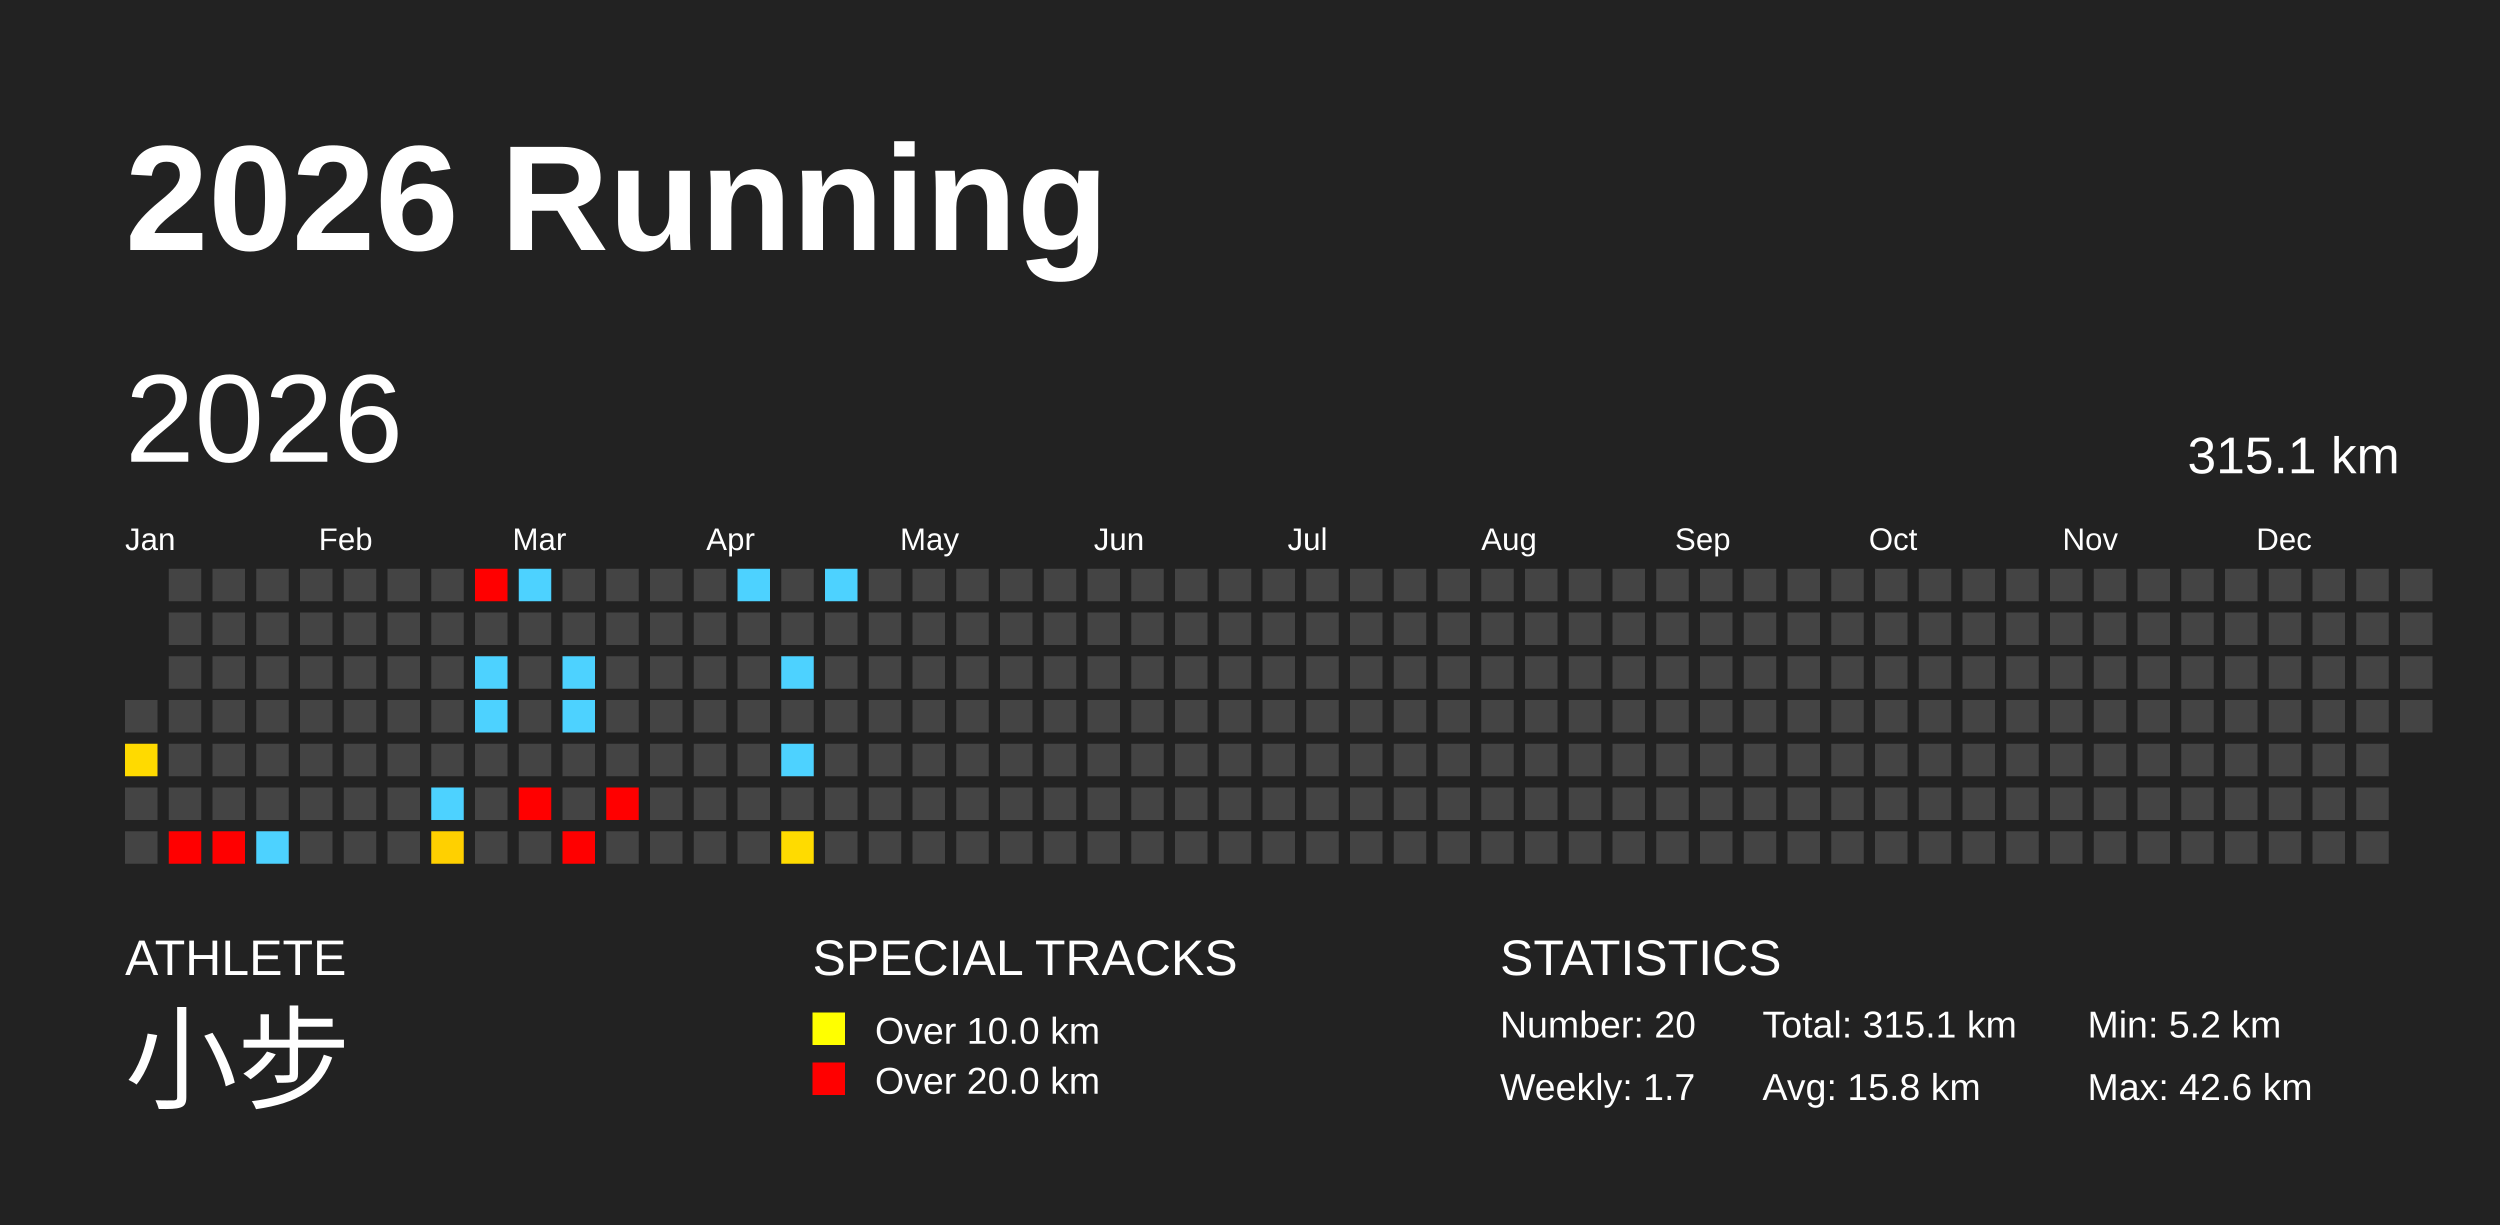
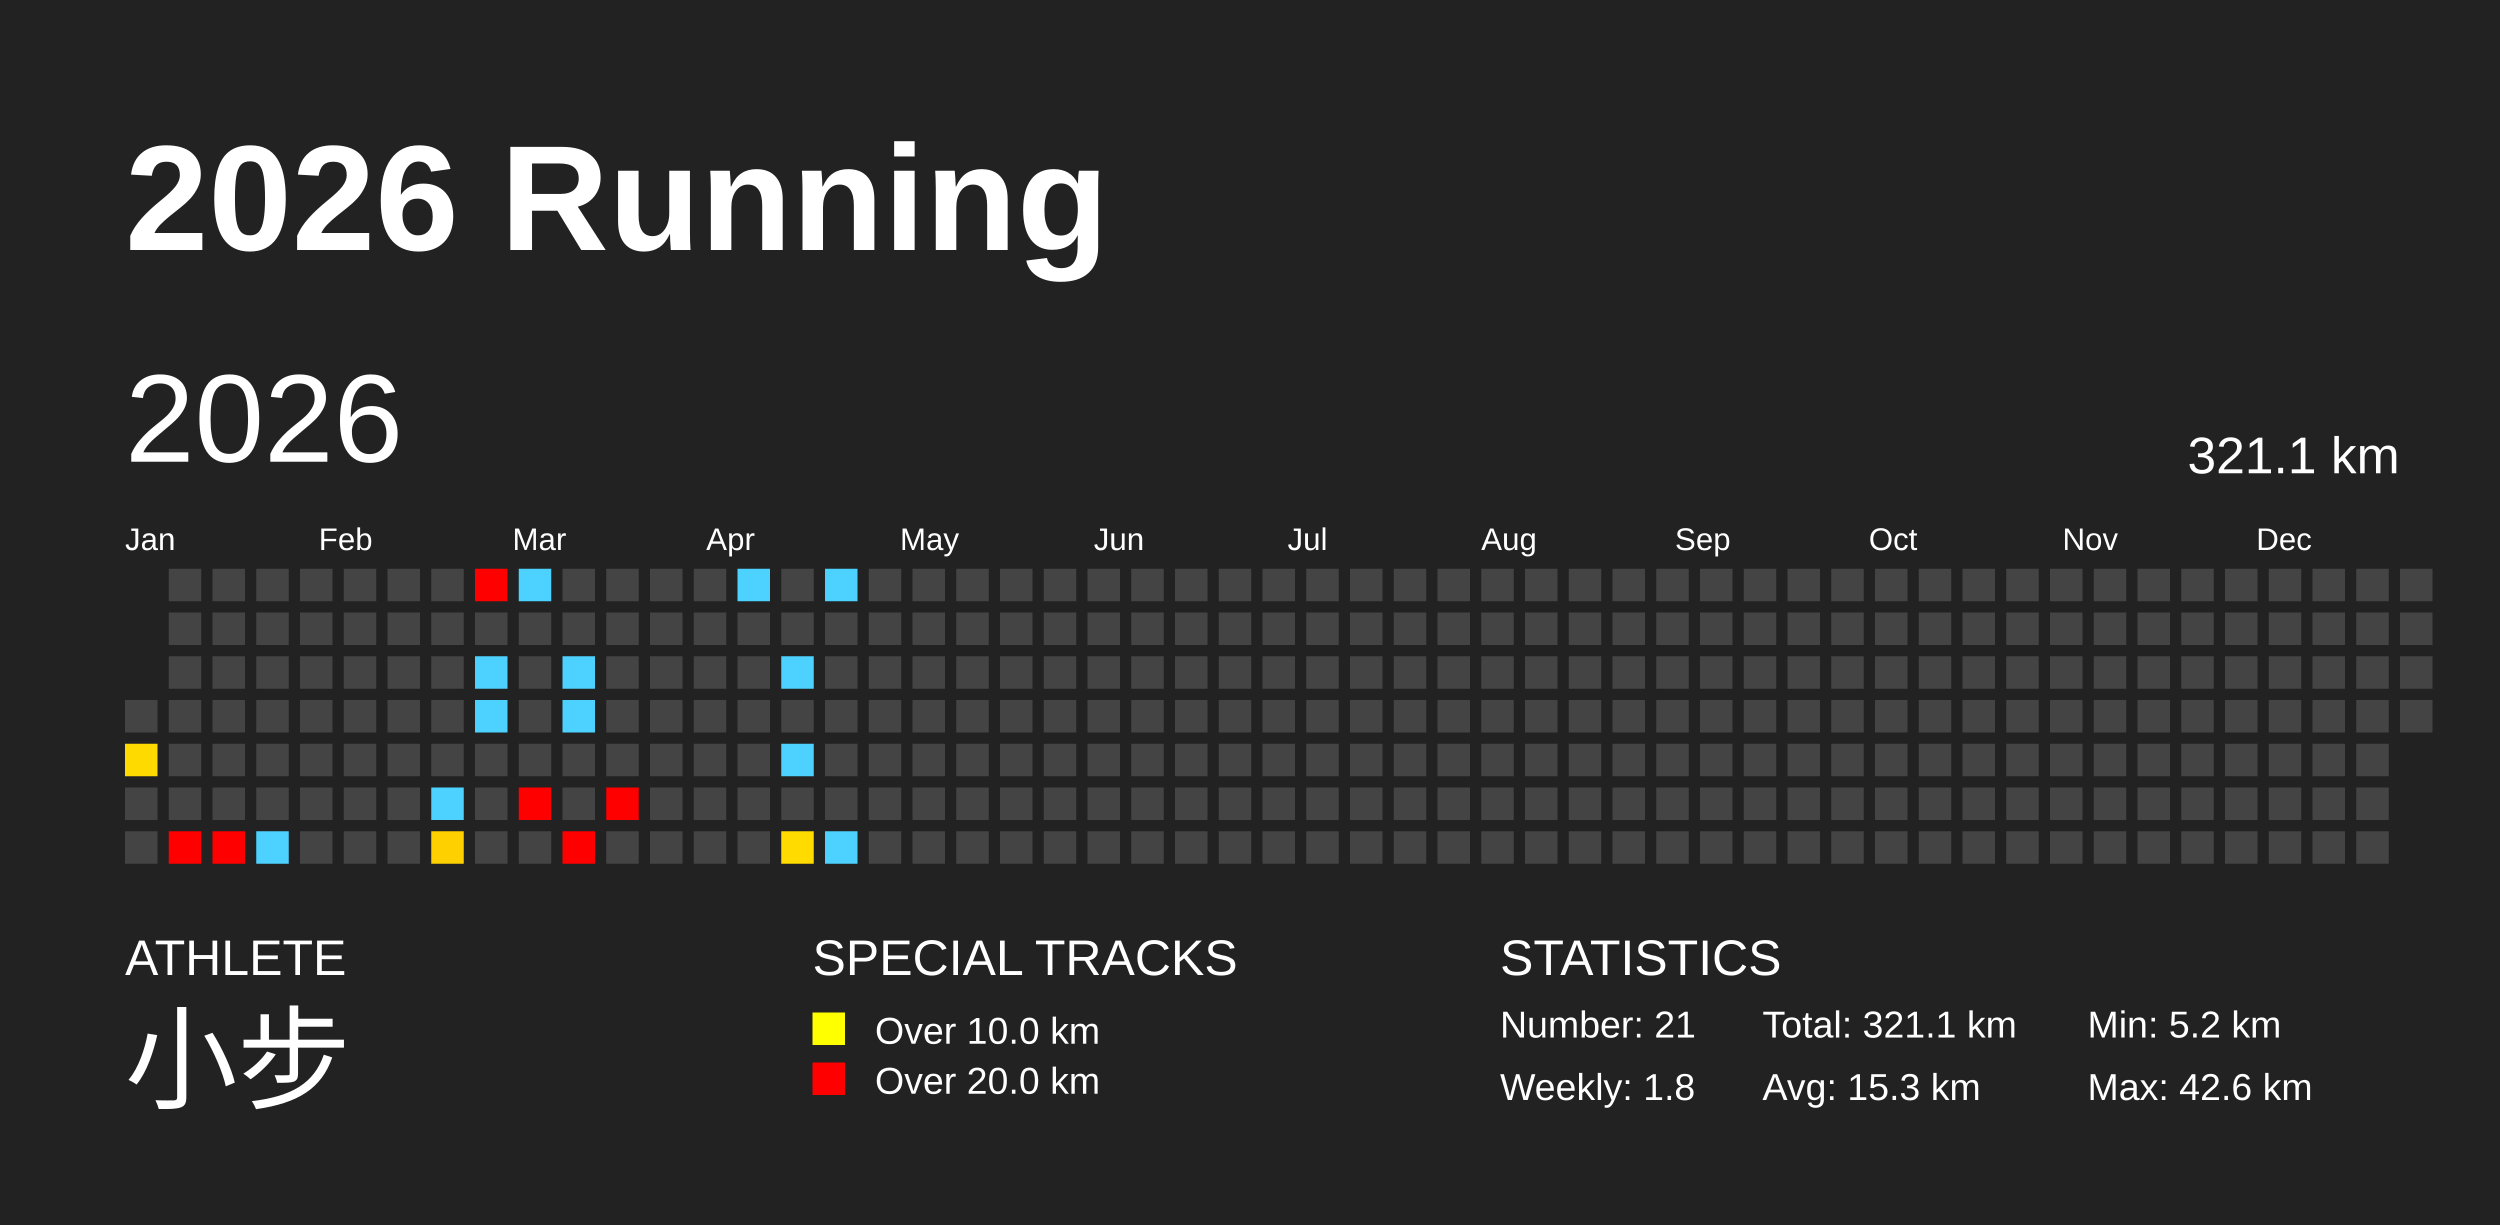
<svg xmlns="http://www.w3.org/2000/svg" baseProfile="full" height="98mm" version="1.1" viewBox="0,0,200,98" width="200mm">
  <defs />
  <rect fill="#222222" height="98" width="200" x="0" y="0" />
  <text fill="#FFFFFF" style="font-size:12px; font-family:Arial; font-weight:bold;" x="10" y="20">2026 Running</text>
  <text fill="#FFFFFF" style="font-size:4px; font-family:Arial" x="10" y="78">ATHLETE</text>
  <text fill="#FFFFFF" style="font-size:9px; font-family:Arial" x="10" y="88">小步</text>
  <text fill="#FFFFFF" style="font-size:4px; font-family:Arial" x="65" y="78">SPECIAL TRACKS</text>
  <rect fill="yellow" height="2.6" width="2.6" x="65" y="81" />
  <text fill="#FFFFFF" style="font-size:3px; font-family:Arial" x="70" y="83.5">Over 10.0 km</text>
  <rect fill="red" height="2.6" width="2.6" x="65" y="85" />
  <text fill="#FFFFFF" style="font-size:3px; font-family:Arial" x="70" y="87.5">Over 20.0 km</text>
  <text fill="#FFFFFF" style="font-size:4px; font-family:Arial" x="120" y="78">STATISTICS</text>
-   <text fill="#FFFFFF" style="font-size:3px; font-family:Arial" x="120" y="83">Number: 20</text>
-   <text fill="#FFFFFF" style="font-size:3px; font-family:Arial" x="120" y="88">Weekly: 1.7</text>
-   <text fill="#FFFFFF" style="font-size:3px; font-family:Arial" x="141" y="83">Total: 315.1 km</text>
-   <text fill="#FFFFFF" style="font-size:3px; font-family:Arial" x="141" y="88">Avg: 15.8 km</text>
+   <text fill="#FFFFFF" style="font-size:3px; font-family:Arial" x="120" y="83">Number: 21</text>
+   <text fill="#FFFFFF" style="font-size:3px; font-family:Arial" x="120" y="88">Weekly: 1.8</text>
+   <text fill="#FFFFFF" style="font-size:3px; font-family:Arial" x="141" y="83">Total: 321.1 km</text>
+   <text fill="#FFFFFF" style="font-size:3px; font-family:Arial" x="141" y="88">Avg: 15.3 km</text>
  <text fill="#FFFFFF" style="font-size:3px; font-family:Arial" x="167" y="83">Min: 5.2 km</text>
  <text fill="#FFFFFF" style="font-size:3px; font-family:Arial" x="167" y="88">Max: 42.6 km</text>
  <text dominant-baseline="hanging" fill="#FFFFFF" style="font-size:10.0px; font-family:Arial;" x="10" y="30">2026</text>
-   <text dominant-baseline="hanging" fill="#FFFFFF" style="font-size:4.125px; font-family:Arial;" x="175" y="35">315.1 km</text>
+   <text dominant-baseline="hanging" fill="#FFFFFF" style="font-size:4.125px; font-family:Arial;" x="175" y="35">321.1 km</text>
  <text fill="#FFFFFF" style="font-size:2.5px; font-family:Arial" x="10.0" y="44">Jan</text>
  <text fill="#FFFFFF" style="font-size:2.5px; font-family:Arial" x="25.5" y="44">Feb</text>
  <text fill="#FFFFFF" style="font-size:2.5px; font-family:Arial" x="41.0" y="44">Mar</text>
  <text fill="#FFFFFF" style="font-size:2.5px; font-family:Arial" x="56.5" y="44">Apr</text>
  <text fill="#FFFFFF" style="font-size:2.5px; font-family:Arial" x="72.0" y="44">May</text>
  <text fill="#FFFFFF" style="font-size:2.5px; font-family:Arial" x="87.5" y="44">Jun</text>
  <text fill="#FFFFFF" style="font-size:2.5px; font-family:Arial" x="103.0" y="44">Jul</text>
  <text fill="#FFFFFF" style="font-size:2.5px; font-family:Arial" x="118.5" y="44">Aug</text>
  <text fill="#FFFFFF" style="font-size:2.5px; font-family:Arial" x="134.0" y="44">Sep</text>
  <text fill="#FFFFFF" style="font-size:2.5px; font-family:Arial" x="149.5" y="44">Oct</text>
  <text fill="#FFFFFF" style="font-size:2.5px; font-family:Arial" x="165.0" y="44">Nov</text>
  <text fill="#FFFFFF" style="font-size:2.5px; font-family:Arial" x="180.5" y="44">Dec</text>
  <rect fill="#444444" height="2.6" width="2.6" x="10.0" y="56.0" />
  <rect fill="#ffda00" height="2.6" width="2.6" x="10.0" y="59.5" />
  <rect fill="#444444" height="2.6" width="2.6" x="10.0" y="63.0" />
  <rect fill="#444444" height="2.6" width="2.6" x="10.0" y="66.5" />
  <rect fill="#444444" height="2.6" width="2.6" x="13.5" y="45.5" />
  <rect fill="#444444" height="2.6" width="2.6" x="13.5" y="49.0" />
  <rect fill="#444444" height="2.6" width="2.6" x="13.5" y="52.5" />
  <rect fill="#444444" height="2.6" width="2.6" x="13.5" y="56.0" />
  <rect fill="#444444" height="2.6" width="2.6" x="13.5" y="59.5" />
  <rect fill="#444444" height="2.6" width="2.6" x="13.5" y="63.0" />
  <rect fill="red" height="2.6" width="2.6" x="13.5" y="66.5" />
  <rect fill="#444444" height="2.6" width="2.6" x="17.0" y="45.5" />
  <rect fill="#444444" height="2.6" width="2.6" x="17.0" y="49.0" />
  <rect fill="#444444" height="2.6" width="2.6" x="17.0" y="52.5" />
  <rect fill="#444444" height="2.6" width="2.6" x="17.0" y="56.0" />
  <rect fill="#444444" height="2.6" width="2.6" x="17.0" y="59.5" />
  <rect fill="#444444" height="2.6" width="2.6" x="17.0" y="63.0" />
  <rect fill="red" height="2.6" width="2.6" x="17.0" y="66.5" />
  <rect fill="#444444" height="2.6" width="2.6" x="20.5" y="45.5" />
  <rect fill="#444444" height="2.6" width="2.6" x="20.5" y="49.0" />
  <rect fill="#444444" height="2.6" width="2.6" x="20.5" y="52.5" />
  <rect fill="#444444" height="2.6" width="2.6" x="20.5" y="56.0" />
  <rect fill="#444444" height="2.6" width="2.6" x="20.5" y="59.5" />
  <rect fill="#444444" height="2.6" width="2.6" x="20.5" y="63.0" />
  <rect fill="#4dd2ff" height="2.6" width="2.6" x="20.5" y="66.5" />
  <rect fill="#444444" height="2.6" width="2.6" x="24.0" y="45.5" />
  <rect fill="#444444" height="2.6" width="2.6" x="24.0" y="49.0" />
  <rect fill="#444444" height="2.6" width="2.6" x="24.0" y="52.5" />
  <rect fill="#444444" height="2.6" width="2.6" x="24.0" y="56.0" />
  <rect fill="#444444" height="2.6" width="2.6" x="24.0" y="59.5" />
  <rect fill="#444444" height="2.6" width="2.6" x="24.0" y="63.0" />
  <rect fill="#444444" height="2.6" width="2.6" x="24.0" y="66.5" />
  <rect fill="#444444" height="2.6" width="2.6" x="27.5" y="45.5" />
  <rect fill="#444444" height="2.6" width="2.6" x="27.5" y="49.0" />
  <rect fill="#444444" height="2.6" width="2.6" x="27.5" y="52.5" />
  <rect fill="#444444" height="2.6" width="2.6" x="27.5" y="56.0" />
  <rect fill="#444444" height="2.6" width="2.6" x="27.5" y="59.5" />
  <rect fill="#444444" height="2.6" width="2.6" x="27.5" y="63.0" />
  <rect fill="#444444" height="2.6" width="2.6" x="27.5" y="66.5" />
  <rect fill="#444444" height="2.6" width="2.6" x="31.0" y="45.5" />
  <rect fill="#444444" height="2.6" width="2.6" x="31.0" y="49.0" />
  <rect fill="#444444" height="2.6" width="2.6" x="31.0" y="52.5" />
  <rect fill="#444444" height="2.6" width="2.6" x="31.0" y="56.0" />
  <rect fill="#444444" height="2.6" width="2.6" x="31.0" y="59.5" />
  <rect fill="#444444" height="2.6" width="2.6" x="31.0" y="63.0" />
  <rect fill="#444444" height="2.6" width="2.6" x="31.0" y="66.5" />
  <rect fill="#444444" height="2.6" width="2.6" x="34.5" y="45.5" />
  <rect fill="#444444" height="2.6" width="2.6" x="34.5" y="49.0" />
  <rect fill="#444444" height="2.6" width="2.6" x="34.5" y="52.5" />
  <rect fill="#444444" height="2.6" width="2.6" x="34.5" y="56.0" />
  <rect fill="#444444" height="2.6" width="2.6" x="34.5" y="59.5" />
  <rect fill="#4dd2ff" height="2.6" width="2.6" x="34.5" y="63.0" />
  <rect fill="#ffd000" height="2.6" width="2.6" x="34.5" y="66.5" />
  <rect fill="red" height="2.6" width="2.6" x="38.0" y="45.5" />
  <rect fill="#444444" height="2.6" width="2.6" x="38.0" y="49.0" />
  <rect fill="#4dd2ff" height="2.6" width="2.6" x="38.0" y="52.5" />
  <rect fill="#4dd2ff" height="2.6" width="2.6" x="38.0" y="56.0" />
  <rect fill="#444444" height="2.6" width="2.6" x="38.0" y="59.5" />
  <rect fill="#444444" height="2.6" width="2.6" x="38.0" y="63.0" />
  <rect fill="#444444" height="2.6" width="2.6" x="38.0" y="66.5" />
  <rect fill="#4dd2ff" height="2.6" width="2.6" x="41.5" y="45.5" />
  <rect fill="#444444" height="2.6" width="2.6" x="41.5" y="49.0" />
  <rect fill="#444444" height="2.6" width="2.6" x="41.5" y="52.5" />
  <rect fill="#444444" height="2.6" width="2.6" x="41.5" y="56.0" />
  <rect fill="#444444" height="2.6" width="2.6" x="41.5" y="59.5" />
  <rect fill="red" height="2.6" width="2.6" x="41.5" y="63.0" />
  <rect fill="#444444" height="2.6" width="2.6" x="41.5" y="66.5" />
  <rect fill="#444444" height="2.6" width="2.6" x="45.0" y="45.5" />
  <rect fill="#444444" height="2.6" width="2.6" x="45.0" y="49.0" />
  <rect fill="#4dd2ff" height="2.6" width="2.6" x="45.0" y="52.5" />
  <rect fill="#4dd2ff" height="2.6" width="2.6" x="45.0" y="56.0" />
  <rect fill="#444444" height="2.6" width="2.6" x="45.0" y="59.5" />
  <rect fill="#444444" height="2.6" width="2.6" x="45.0" y="63.0" />
  <rect fill="red" height="2.6" width="2.6" x="45.0" y="66.5" />
  <rect fill="#444444" height="2.6" width="2.6" x="48.5" y="45.5" />
  <rect fill="#444444" height="2.6" width="2.6" x="48.5" y="49.0" />
  <rect fill="#444444" height="2.6" width="2.6" x="48.5" y="52.5" />
  <rect fill="#444444" height="2.6" width="2.6" x="48.5" y="56.0" />
  <rect fill="#444444" height="2.6" width="2.6" x="48.5" y="59.5" />
  <rect fill="red" height="2.6" width="2.6" x="48.5" y="63.0" />
  <rect fill="#444444" height="2.6" width="2.6" x="48.5" y="66.5" />
  <rect fill="#444444" height="2.6" width="2.6" x="52.0" y="45.5" />
  <rect fill="#444444" height="2.6" width="2.6" x="52.0" y="49.0" />
  <rect fill="#444444" height="2.6" width="2.6" x="52.0" y="52.5" />
  <rect fill="#444444" height="2.6" width="2.6" x="52.0" y="56.0" />
  <rect fill="#444444" height="2.6" width="2.6" x="52.0" y="59.5" />
  <rect fill="#444444" height="2.6" width="2.6" x="52.0" y="63.0" />
  <rect fill="#444444" height="2.6" width="2.6" x="52.0" y="66.5" />
  <rect fill="#444444" height="2.6" width="2.6" x="55.5" y="45.5" />
  <rect fill="#444444" height="2.6" width="2.6" x="55.5" y="49.0" />
  <rect fill="#444444" height="2.6" width="2.6" x="55.5" y="52.5" />
  <rect fill="#444444" height="2.6" width="2.6" x="55.5" y="56.0" />
  <rect fill="#444444" height="2.6" width="2.6" x="55.5" y="59.5" />
  <rect fill="#444444" height="2.6" width="2.6" x="55.5" y="63.0" />
  <rect fill="#444444" height="2.6" width="2.6" x="55.5" y="66.5" />
  <rect fill="#4dd2ff" height="2.6" width="2.6" x="59.0" y="45.5" />
  <rect fill="#444444" height="2.6" width="2.6" x="59.0" y="49.0" />
  <rect fill="#444444" height="2.6" width="2.6" x="59.0" y="52.5" />
  <rect fill="#444444" height="2.6" width="2.6" x="59.0" y="56.0" />
  <rect fill="#444444" height="2.6" width="2.6" x="59.0" y="59.5" />
  <rect fill="#444444" height="2.6" width="2.6" x="59.0" y="63.0" />
  <rect fill="#444444" height="2.6" width="2.6" x="59.0" y="66.5" />
  <rect fill="#444444" height="2.6" width="2.6" x="62.5" y="45.5" />
  <rect fill="#444444" height="2.6" width="2.6" x="62.5" y="49.0" />
  <rect fill="#4dd2ff" height="2.6" width="2.6" x="62.5" y="52.5" />
  <rect fill="#444444" height="2.6" width="2.6" x="62.5" y="56.0" />
  <rect fill="#4dd2ff" height="2.6" width="2.6" x="62.5" y="59.5" />
  <rect fill="#444444" height="2.6" width="2.6" x="62.5" y="63.0" />
  <rect fill="#ffdb00" height="2.6" width="2.6" x="62.5" y="66.5" />
  <rect fill="#4dd2ff" height="2.6" width="2.6" x="66.0" y="45.5" />
  <rect fill="#444444" height="2.6" width="2.6" x="66.0" y="49.0" />
  <rect fill="#444444" height="2.6" width="2.6" x="66.0" y="52.5" />
  <rect fill="#444444" height="2.6" width="2.6" x="66.0" y="56.0" />
  <rect fill="#444444" height="2.6" width="2.6" x="66.0" y="59.5" />
  <rect fill="#444444" height="2.6" width="2.6" x="66.0" y="63.0" />
-   <rect fill="#444444" height="2.6" width="2.6" x="66.0" y="66.5" />
+   <rect fill="#4dd2ff" height="2.6" width="2.6" x="66.0" y="66.5" />
  <rect fill="#444444" height="2.6" width="2.6" x="69.5" y="45.5" />
  <rect fill="#444444" height="2.6" width="2.6" x="69.5" y="49.0" />
  <rect fill="#444444" height="2.6" width="2.6" x="69.5" y="52.5" />
  <rect fill="#444444" height="2.6" width="2.6" x="69.5" y="56.0" />
  <rect fill="#444444" height="2.6" width="2.6" x="69.5" y="59.5" />
  <rect fill="#444444" height="2.6" width="2.6" x="69.5" y="63.0" />
  <rect fill="#444444" height="2.6" width="2.6" x="69.5" y="66.5" />
  <rect fill="#444444" height="2.6" width="2.6" x="73.0" y="45.5" />
  <rect fill="#444444" height="2.6" width="2.6" x="73.0" y="49.0" />
  <rect fill="#444444" height="2.6" width="2.6" x="73.0" y="52.5" />
  <rect fill="#444444" height="2.6" width="2.6" x="73.0" y="56.0" />
  <rect fill="#444444" height="2.6" width="2.6" x="73.0" y="59.5" />
  <rect fill="#444444" height="2.6" width="2.6" x="73.0" y="63.0" />
  <rect fill="#444444" height="2.6" width="2.6" x="73.0" y="66.5" />
  <rect fill="#444444" height="2.6" width="2.6" x="76.5" y="45.5" />
  <rect fill="#444444" height="2.6" width="2.6" x="76.5" y="49.0" />
  <rect fill="#444444" height="2.6" width="2.6" x="76.5" y="52.5" />
  <rect fill="#444444" height="2.6" width="2.6" x="76.5" y="56.0" />
  <rect fill="#444444" height="2.6" width="2.6" x="76.5" y="59.5" />
  <rect fill="#444444" height="2.6" width="2.6" x="76.5" y="63.0" />
  <rect fill="#444444" height="2.6" width="2.6" x="76.5" y="66.5" />
  <rect fill="#444444" height="2.6" width="2.6" x="80.0" y="45.5" />
  <rect fill="#444444" height="2.6" width="2.6" x="80.0" y="49.0" />
  <rect fill="#444444" height="2.6" width="2.6" x="80.0" y="52.5" />
  <rect fill="#444444" height="2.6" width="2.6" x="80.0" y="56.0" />
  <rect fill="#444444" height="2.6" width="2.6" x="80.0" y="59.5" />
  <rect fill="#444444" height="2.6" width="2.6" x="80.0" y="63.0" />
  <rect fill="#444444" height="2.6" width="2.6" x="80.0" y="66.5" />
  <rect fill="#444444" height="2.6" width="2.6" x="83.5" y="45.5" />
  <rect fill="#444444" height="2.6" width="2.6" x="83.5" y="49.0" />
  <rect fill="#444444" height="2.6" width="2.6" x="83.5" y="52.5" />
  <rect fill="#444444" height="2.6" width="2.6" x="83.5" y="56.0" />
  <rect fill="#444444" height="2.6" width="2.6" x="83.5" y="59.5" />
  <rect fill="#444444" height="2.6" width="2.6" x="83.5" y="63.0" />
  <rect fill="#444444" height="2.6" width="2.6" x="83.5" y="66.5" />
  <rect fill="#444444" height="2.6" width="2.6" x="87.0" y="45.5" />
  <rect fill="#444444" height="2.6" width="2.6" x="87.0" y="49.0" />
  <rect fill="#444444" height="2.6" width="2.6" x="87.0" y="52.5" />
  <rect fill="#444444" height="2.6" width="2.6" x="87.0" y="56.0" />
  <rect fill="#444444" height="2.6" width="2.6" x="87.0" y="59.5" />
  <rect fill="#444444" height="2.6" width="2.6" x="87.0" y="63.0" />
  <rect fill="#444444" height="2.6" width="2.6" x="87.0" y="66.5" />
  <rect fill="#444444" height="2.6" width="2.6" x="90.5" y="45.5" />
  <rect fill="#444444" height="2.6" width="2.6" x="90.5" y="49.0" />
  <rect fill="#444444" height="2.6" width="2.6" x="90.5" y="52.5" />
  <rect fill="#444444" height="2.6" width="2.6" x="90.5" y="56.0" />
  <rect fill="#444444" height="2.6" width="2.6" x="90.5" y="59.5" />
  <rect fill="#444444" height="2.6" width="2.6" x="90.5" y="63.0" />
  <rect fill="#444444" height="2.6" width="2.6" x="90.5" y="66.5" />
  <rect fill="#444444" height="2.6" width="2.6" x="94.0" y="45.5" />
  <rect fill="#444444" height="2.6" width="2.6" x="94.0" y="49.0" />
  <rect fill="#444444" height="2.6" width="2.6" x="94.0" y="52.5" />
  <rect fill="#444444" height="2.6" width="2.6" x="94.0" y="56.0" />
  <rect fill="#444444" height="2.6" width="2.6" x="94.0" y="59.5" />
  <rect fill="#444444" height="2.6" width="2.6" x="94.0" y="63.0" />
  <rect fill="#444444" height="2.6" width="2.6" x="94.0" y="66.5" />
  <rect fill="#444444" height="2.6" width="2.6" x="97.5" y="45.5" />
  <rect fill="#444444" height="2.6" width="2.6" x="97.5" y="49.0" />
  <rect fill="#444444" height="2.6" width="2.6" x="97.5" y="52.5" />
  <rect fill="#444444" height="2.6" width="2.6" x="97.5" y="56.0" />
  <rect fill="#444444" height="2.6" width="2.6" x="97.5" y="59.5" />
  <rect fill="#444444" height="2.6" width="2.6" x="97.5" y="63.0" />
  <rect fill="#444444" height="2.6" width="2.6" x="97.5" y="66.5" />
  <rect fill="#444444" height="2.6" width="2.6" x="101.0" y="45.5" />
  <rect fill="#444444" height="2.6" width="2.6" x="101.0" y="49.0" />
  <rect fill="#444444" height="2.6" width="2.6" x="101.0" y="52.5" />
  <rect fill="#444444" height="2.6" width="2.6" x="101.0" y="56.0" />
  <rect fill="#444444" height="2.6" width="2.6" x="101.0" y="59.5" />
  <rect fill="#444444" height="2.6" width="2.6" x="101.0" y="63.0" />
  <rect fill="#444444" height="2.6" width="2.6" x="101.0" y="66.5" />
  <rect fill="#444444" height="2.6" width="2.6" x="104.5" y="45.5" />
  <rect fill="#444444" height="2.6" width="2.6" x="104.5" y="49.0" />
  <rect fill="#444444" height="2.6" width="2.6" x="104.5" y="52.5" />
  <rect fill="#444444" height="2.6" width="2.6" x="104.5" y="56.0" />
  <rect fill="#444444" height="2.6" width="2.6" x="104.5" y="59.5" />
  <rect fill="#444444" height="2.6" width="2.6" x="104.5" y="63.0" />
  <rect fill="#444444" height="2.6" width="2.6" x="104.5" y="66.5" />
  <rect fill="#444444" height="2.6" width="2.6" x="108.0" y="45.5" />
  <rect fill="#444444" height="2.6" width="2.6" x="108.0" y="49.0" />
  <rect fill="#444444" height="2.6" width="2.6" x="108.0" y="52.5" />
  <rect fill="#444444" height="2.6" width="2.6" x="108.0" y="56.0" />
  <rect fill="#444444" height="2.6" width="2.6" x="108.0" y="59.5" />
  <rect fill="#444444" height="2.6" width="2.6" x="108.0" y="63.0" />
  <rect fill="#444444" height="2.6" width="2.6" x="108.0" y="66.5" />
  <rect fill="#444444" height="2.6" width="2.6" x="111.5" y="45.5" />
  <rect fill="#444444" height="2.6" width="2.6" x="111.5" y="49.0" />
  <rect fill="#444444" height="2.6" width="2.6" x="111.5" y="52.5" />
  <rect fill="#444444" height="2.6" width="2.6" x="111.5" y="56.0" />
  <rect fill="#444444" height="2.6" width="2.6" x="111.5" y="59.5" />
  <rect fill="#444444" height="2.6" width="2.6" x="111.5" y="63.0" />
  <rect fill="#444444" height="2.6" width="2.6" x="111.5" y="66.5" />
  <rect fill="#444444" height="2.6" width="2.6" x="115.0" y="45.5" />
  <rect fill="#444444" height="2.6" width="2.6" x="115.0" y="49.0" />
  <rect fill="#444444" height="2.6" width="2.6" x="115.0" y="52.5" />
  <rect fill="#444444" height="2.6" width="2.6" x="115.0" y="56.0" />
  <rect fill="#444444" height="2.6" width="2.6" x="115.0" y="59.5" />
  <rect fill="#444444" height="2.6" width="2.6" x="115.0" y="63.0" />
  <rect fill="#444444" height="2.6" width="2.6" x="115.0" y="66.5" />
  <rect fill="#444444" height="2.6" width="2.6" x="118.5" y="45.5" />
  <rect fill="#444444" height="2.6" width="2.6" x="118.5" y="49.0" />
  <rect fill="#444444" height="2.6" width="2.6" x="118.5" y="52.5" />
  <rect fill="#444444" height="2.6" width="2.6" x="118.5" y="56.0" />
  <rect fill="#444444" height="2.6" width="2.6" x="118.5" y="59.5" />
  <rect fill="#444444" height="2.6" width="2.6" x="118.5" y="63.0" />
  <rect fill="#444444" height="2.6" width="2.6" x="118.5" y="66.5" />
  <rect fill="#444444" height="2.6" width="2.6" x="122.0" y="45.5" />
  <rect fill="#444444" height="2.6" width="2.6" x="122.0" y="49.0" />
  <rect fill="#444444" height="2.6" width="2.6" x="122.0" y="52.5" />
  <rect fill="#444444" height="2.6" width="2.6" x="122.0" y="56.0" />
  <rect fill="#444444" height="2.6" width="2.6" x="122.0" y="59.5" />
  <rect fill="#444444" height="2.6" width="2.6" x="122.0" y="63.0" />
  <rect fill="#444444" height="2.6" width="2.6" x="122.0" y="66.5" />
  <rect fill="#444444" height="2.6" width="2.6" x="125.5" y="45.5" />
  <rect fill="#444444" height="2.6" width="2.6" x="125.5" y="49.0" />
  <rect fill="#444444" height="2.6" width="2.6" x="125.5" y="52.5" />
  <rect fill="#444444" height="2.6" width="2.6" x="125.5" y="56.0" />
  <rect fill="#444444" height="2.6" width="2.6" x="125.5" y="59.5" />
  <rect fill="#444444" height="2.6" width="2.6" x="125.5" y="63.0" />
  <rect fill="#444444" height="2.6" width="2.6" x="125.5" y="66.5" />
  <rect fill="#444444" height="2.6" width="2.6" x="129.0" y="45.5" />
  <rect fill="#444444" height="2.6" width="2.6" x="129.0" y="49.0" />
  <rect fill="#444444" height="2.6" width="2.6" x="129.0" y="52.5" />
  <rect fill="#444444" height="2.6" width="2.6" x="129.0" y="56.0" />
  <rect fill="#444444" height="2.6" width="2.6" x="129.0" y="59.5" />
  <rect fill="#444444" height="2.6" width="2.6" x="129.0" y="63.0" />
  <rect fill="#444444" height="2.6" width="2.6" x="129.0" y="66.5" />
  <rect fill="#444444" height="2.6" width="2.6" x="132.5" y="45.5" />
  <rect fill="#444444" height="2.6" width="2.6" x="132.5" y="49.0" />
  <rect fill="#444444" height="2.6" width="2.6" x="132.5" y="52.5" />
  <rect fill="#444444" height="2.6" width="2.6" x="132.5" y="56.0" />
  <rect fill="#444444" height="2.6" width="2.6" x="132.5" y="59.5" />
  <rect fill="#444444" height="2.6" width="2.6" x="132.5" y="63.0" />
  <rect fill="#444444" height="2.6" width="2.6" x="132.5" y="66.5" />
  <rect fill="#444444" height="2.6" width="2.6" x="136.0" y="45.5" />
  <rect fill="#444444" height="2.6" width="2.6" x="136.0" y="49.0" />
  <rect fill="#444444" height="2.6" width="2.6" x="136.0" y="52.5" />
  <rect fill="#444444" height="2.6" width="2.6" x="136.0" y="56.0" />
  <rect fill="#444444" height="2.6" width="2.6" x="136.0" y="59.5" />
  <rect fill="#444444" height="2.6" width="2.6" x="136.0" y="63.0" />
  <rect fill="#444444" height="2.6" width="2.6" x="136.0" y="66.5" />
  <rect fill="#444444" height="2.6" width="2.6" x="139.5" y="45.5" />
  <rect fill="#444444" height="2.6" width="2.6" x="139.5" y="49.0" />
  <rect fill="#444444" height="2.6" width="2.6" x="139.5" y="52.5" />
  <rect fill="#444444" height="2.6" width="2.6" x="139.5" y="56.0" />
  <rect fill="#444444" height="2.6" width="2.6" x="139.5" y="59.5" />
  <rect fill="#444444" height="2.6" width="2.6" x="139.5" y="63.0" />
  <rect fill="#444444" height="2.6" width="2.6" x="139.5" y="66.5" />
  <rect fill="#444444" height="2.6" width="2.6" x="143.0" y="45.5" />
  <rect fill="#444444" height="2.6" width="2.6" x="143.0" y="49.0" />
  <rect fill="#444444" height="2.6" width="2.6" x="143.0" y="52.5" />
  <rect fill="#444444" height="2.6" width="2.6" x="143.0" y="56.0" />
  <rect fill="#444444" height="2.6" width="2.6" x="143.0" y="59.5" />
  <rect fill="#444444" height="2.6" width="2.6" x="143.0" y="63.0" />
  <rect fill="#444444" height="2.6" width="2.6" x="143.0" y="66.5" />
  <rect fill="#444444" height="2.6" width="2.6" x="146.5" y="45.5" />
  <rect fill="#444444" height="2.6" width="2.6" x="146.5" y="49.0" />
  <rect fill="#444444" height="2.6" width="2.6" x="146.5" y="52.5" />
  <rect fill="#444444" height="2.6" width="2.6" x="146.5" y="56.0" />
  <rect fill="#444444" height="2.6" width="2.6" x="146.5" y="59.5" />
  <rect fill="#444444" height="2.6" width="2.6" x="146.5" y="63.0" />
  <rect fill="#444444" height="2.6" width="2.6" x="146.5" y="66.5" />
  <rect fill="#444444" height="2.6" width="2.6" x="150.0" y="45.5" />
  <rect fill="#444444" height="2.6" width="2.6" x="150.0" y="49.0" />
  <rect fill="#444444" height="2.6" width="2.6" x="150.0" y="52.5" />
  <rect fill="#444444" height="2.6" width="2.6" x="150.0" y="56.0" />
  <rect fill="#444444" height="2.6" width="2.6" x="150.0" y="59.5" />
  <rect fill="#444444" height="2.6" width="2.6" x="150.0" y="63.0" />
  <rect fill="#444444" height="2.6" width="2.6" x="150.0" y="66.5" />
  <rect fill="#444444" height="2.6" width="2.6" x="153.5" y="45.5" />
  <rect fill="#444444" height="2.6" width="2.6" x="153.5" y="49.0" />
  <rect fill="#444444" height="2.6" width="2.6" x="153.5" y="52.5" />
  <rect fill="#444444" height="2.6" width="2.6" x="153.5" y="56.0" />
  <rect fill="#444444" height="2.6" width="2.6" x="153.5" y="59.5" />
  <rect fill="#444444" height="2.6" width="2.6" x="153.5" y="63.0" />
  <rect fill="#444444" height="2.6" width="2.6" x="153.5" y="66.5" />
  <rect fill="#444444" height="2.6" width="2.6" x="157.0" y="45.5" />
  <rect fill="#444444" height="2.6" width="2.6" x="157.0" y="49.0" />
  <rect fill="#444444" height="2.6" width="2.6" x="157.0" y="52.5" />
  <rect fill="#444444" height="2.6" width="2.6" x="157.0" y="56.0" />
  <rect fill="#444444" height="2.6" width="2.6" x="157.0" y="59.5" />
  <rect fill="#444444" height="2.6" width="2.6" x="157.0" y="63.0" />
  <rect fill="#444444" height="2.6" width="2.6" x="157.0" y="66.5" />
  <rect fill="#444444" height="2.6" width="2.6" x="160.5" y="45.5" />
  <rect fill="#444444" height="2.6" width="2.6" x="160.5" y="49.0" />
  <rect fill="#444444" height="2.6" width="2.6" x="160.5" y="52.5" />
  <rect fill="#444444" height="2.6" width="2.6" x="160.5" y="56.0" />
  <rect fill="#444444" height="2.6" width="2.6" x="160.5" y="59.5" />
  <rect fill="#444444" height="2.6" width="2.6" x="160.5" y="63.0" />
  <rect fill="#444444" height="2.6" width="2.6" x="160.5" y="66.5" />
  <rect fill="#444444" height="2.6" width="2.6" x="164.0" y="45.5" />
  <rect fill="#444444" height="2.6" width="2.6" x="164.0" y="49.0" />
  <rect fill="#444444" height="2.6" width="2.6" x="164.0" y="52.5" />
  <rect fill="#444444" height="2.6" width="2.6" x="164.0" y="56.0" />
  <rect fill="#444444" height="2.6" width="2.6" x="164.0" y="59.5" />
  <rect fill="#444444" height="2.6" width="2.6" x="164.0" y="63.0" />
  <rect fill="#444444" height="2.6" width="2.6" x="164.0" y="66.5" />
  <rect fill="#444444" height="2.6" width="2.6" x="167.5" y="45.5" />
  <rect fill="#444444" height="2.6" width="2.6" x="167.5" y="49.0" />
  <rect fill="#444444" height="2.6" width="2.6" x="167.5" y="52.5" />
  <rect fill="#444444" height="2.6" width="2.6" x="167.5" y="56.0" />
  <rect fill="#444444" height="2.6" width="2.6" x="167.5" y="59.5" />
  <rect fill="#444444" height="2.6" width="2.6" x="167.5" y="63.0" />
  <rect fill="#444444" height="2.6" width="2.6" x="167.5" y="66.5" />
  <rect fill="#444444" height="2.6" width="2.6" x="171.0" y="45.5" />
  <rect fill="#444444" height="2.6" width="2.6" x="171.0" y="49.0" />
  <rect fill="#444444" height="2.6" width="2.6" x="171.0" y="52.5" />
  <rect fill="#444444" height="2.6" width="2.6" x="171.0" y="56.0" />
  <rect fill="#444444" height="2.6" width="2.6" x="171.0" y="59.5" />
  <rect fill="#444444" height="2.6" width="2.6" x="171.0" y="63.0" />
  <rect fill="#444444" height="2.6" width="2.6" x="171.0" y="66.5" />
  <rect fill="#444444" height="2.6" width="2.6" x="174.5" y="45.5" />
  <rect fill="#444444" height="2.6" width="2.6" x="174.5" y="49.0" />
  <rect fill="#444444" height="2.6" width="2.6" x="174.5" y="52.5" />
  <rect fill="#444444" height="2.6" width="2.6" x="174.5" y="56.0" />
  <rect fill="#444444" height="2.6" width="2.6" x="174.5" y="59.5" />
  <rect fill="#444444" height="2.6" width="2.6" x="174.5" y="63.0" />
  <rect fill="#444444" height="2.6" width="2.6" x="174.5" y="66.5" />
  <rect fill="#444444" height="2.6" width="2.6" x="178.0" y="45.5" />
  <rect fill="#444444" height="2.6" width="2.6" x="178.0" y="49.0" />
  <rect fill="#444444" height="2.6" width="2.6" x="178.0" y="52.5" />
  <rect fill="#444444" height="2.6" width="2.6" x="178.0" y="56.0" />
  <rect fill="#444444" height="2.6" width="2.6" x="178.0" y="59.5" />
  <rect fill="#444444" height="2.6" width="2.6" x="178.0" y="63.0" />
  <rect fill="#444444" height="2.6" width="2.6" x="178.0" y="66.5" />
  <rect fill="#444444" height="2.6" width="2.6" x="181.5" y="45.5" />
  <rect fill="#444444" height="2.6" width="2.6" x="181.5" y="49.0" />
  <rect fill="#444444" height="2.6" width="2.6" x="181.5" y="52.5" />
  <rect fill="#444444" height="2.6" width="2.6" x="181.5" y="56.0" />
  <rect fill="#444444" height="2.6" width="2.6" x="181.5" y="59.5" />
  <rect fill="#444444" height="2.6" width="2.6" x="181.5" y="63.0" />
  <rect fill="#444444" height="2.6" width="2.6" x="181.5" y="66.5" />
  <rect fill="#444444" height="2.6" width="2.6" x="185.0" y="45.5" />
  <rect fill="#444444" height="2.6" width="2.6" x="185.0" y="49.0" />
  <rect fill="#444444" height="2.6" width="2.6" x="185.0" y="52.5" />
  <rect fill="#444444" height="2.6" width="2.6" x="185.0" y="56.0" />
  <rect fill="#444444" height="2.6" width="2.6" x="185.0" y="59.5" />
  <rect fill="#444444" height="2.6" width="2.6" x="185.0" y="63.0" />
  <rect fill="#444444" height="2.6" width="2.6" x="185.0" y="66.5" />
  <rect fill="#444444" height="2.6" width="2.6" x="188.5" y="45.5" />
  <rect fill="#444444" height="2.6" width="2.6" x="188.5" y="49.0" />
  <rect fill="#444444" height="2.6" width="2.6" x="188.5" y="52.5" />
  <rect fill="#444444" height="2.6" width="2.6" x="188.5" y="56.0" />
  <rect fill="#444444" height="2.6" width="2.6" x="188.5" y="59.5" />
  <rect fill="#444444" height="2.6" width="2.6" x="188.5" y="63.0" />
  <rect fill="#444444" height="2.6" width="2.6" x="188.5" y="66.5" />
  <rect fill="#444444" height="2.6" width="2.6" x="192.0" y="45.5" />
  <rect fill="#444444" height="2.6" width="2.6" x="192.0" y="49.0" />
  <rect fill="#444444" height="2.6" width="2.6" x="192.0" y="52.5" />
  <rect fill="#444444" height="2.6" width="2.6" x="192.0" y="56.0" />
</svg>
